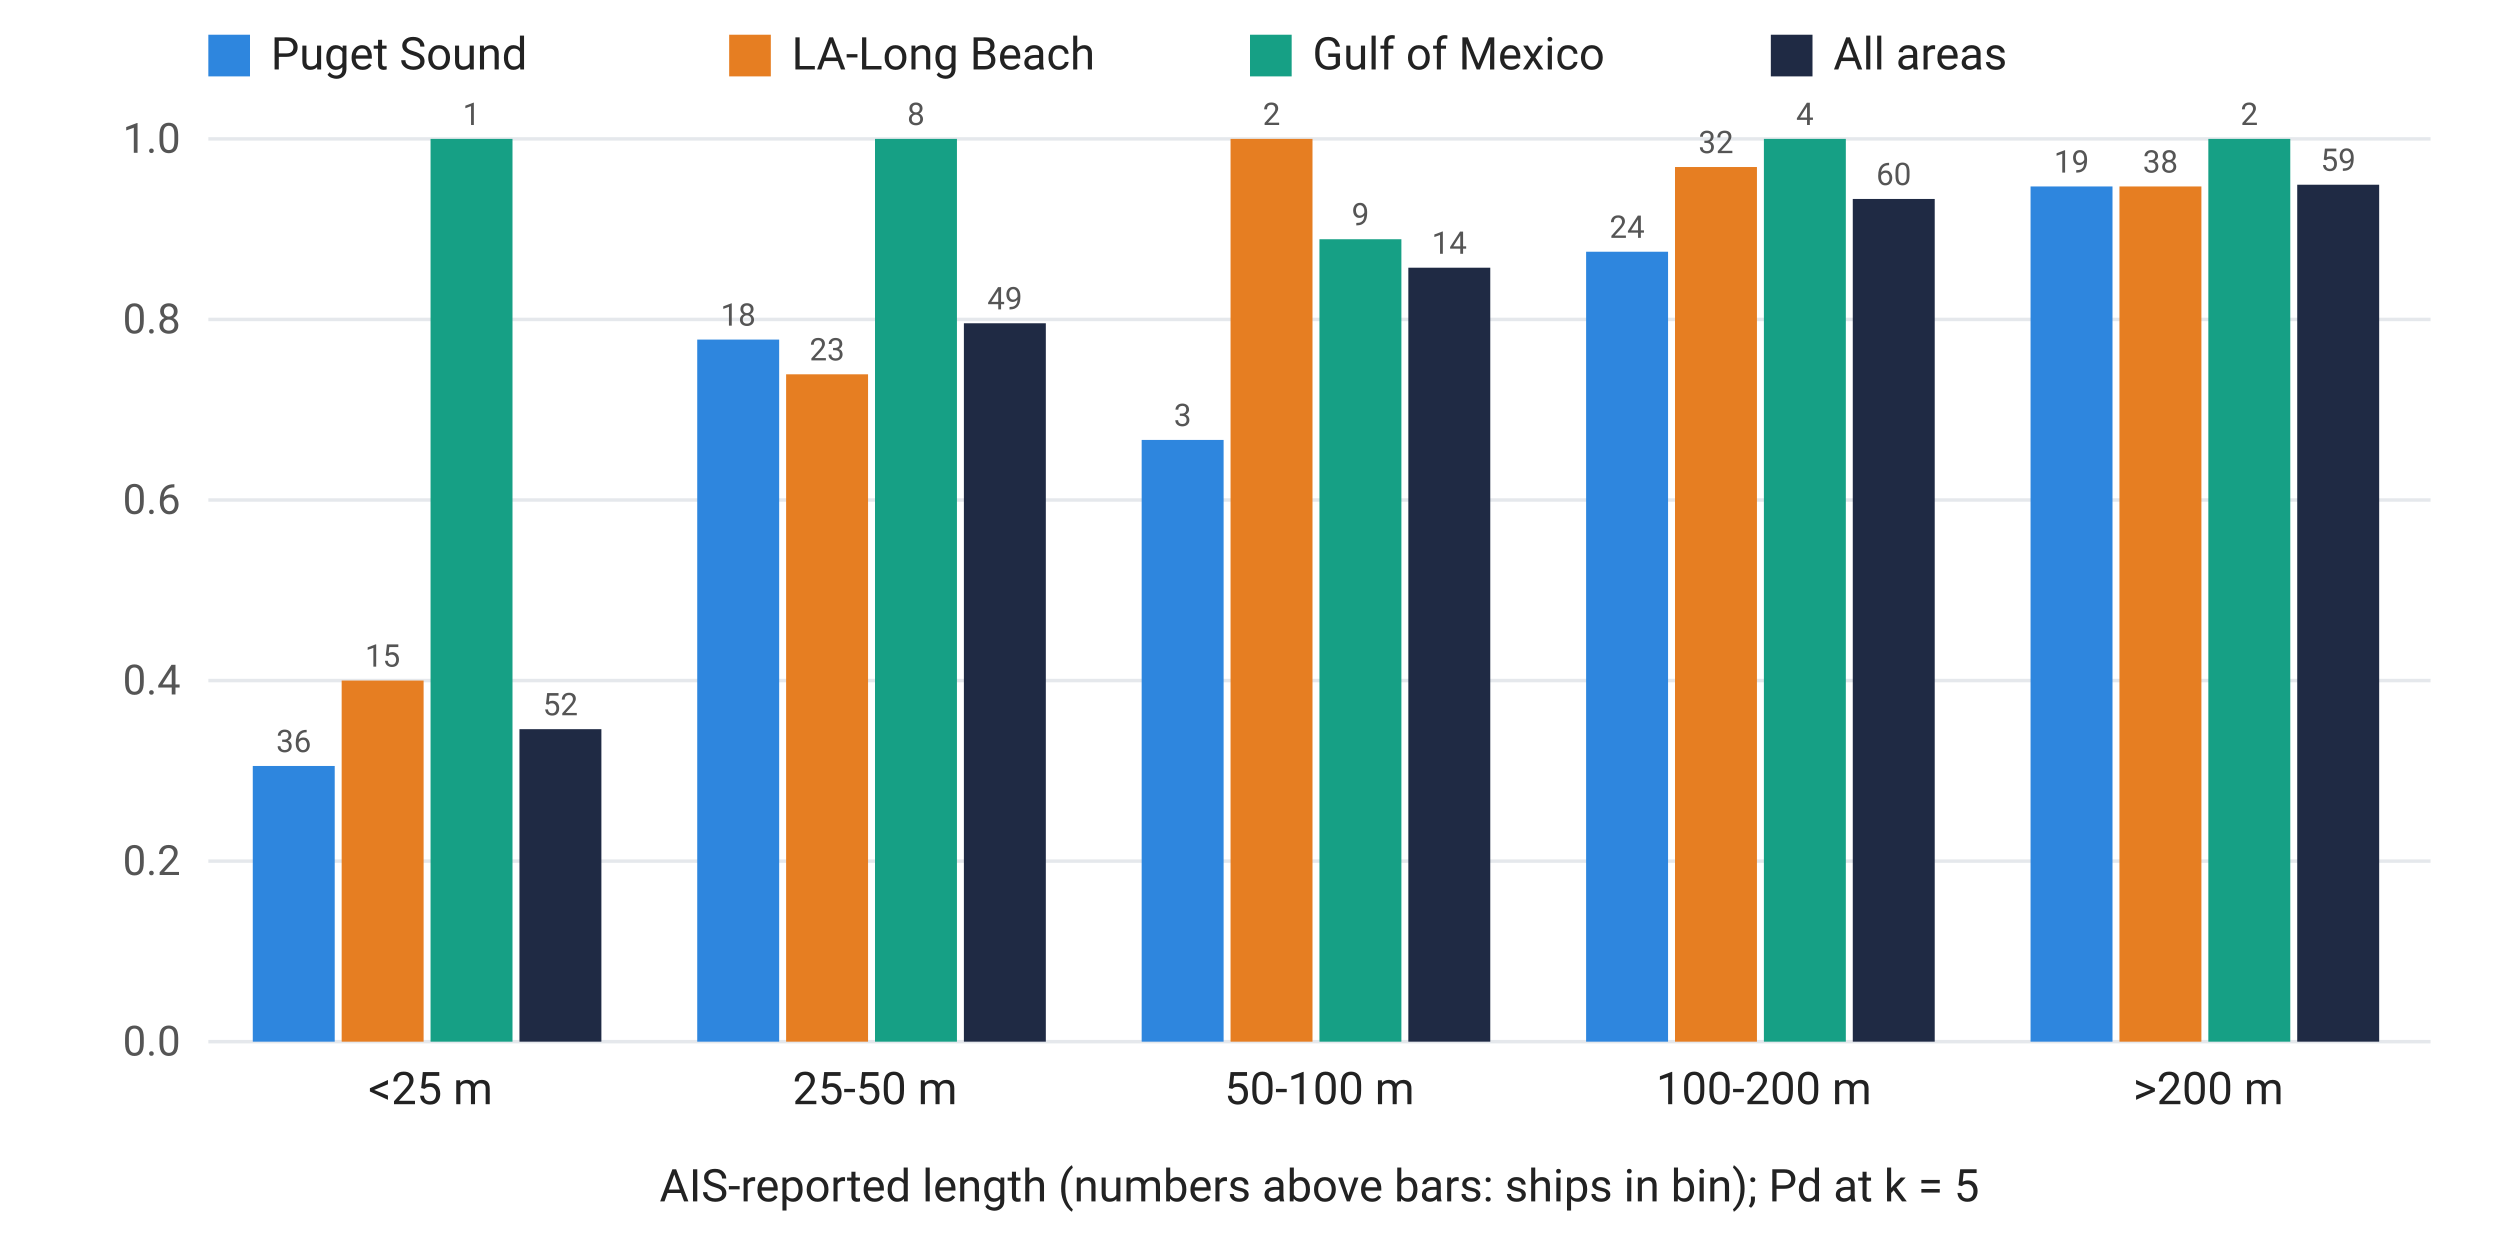
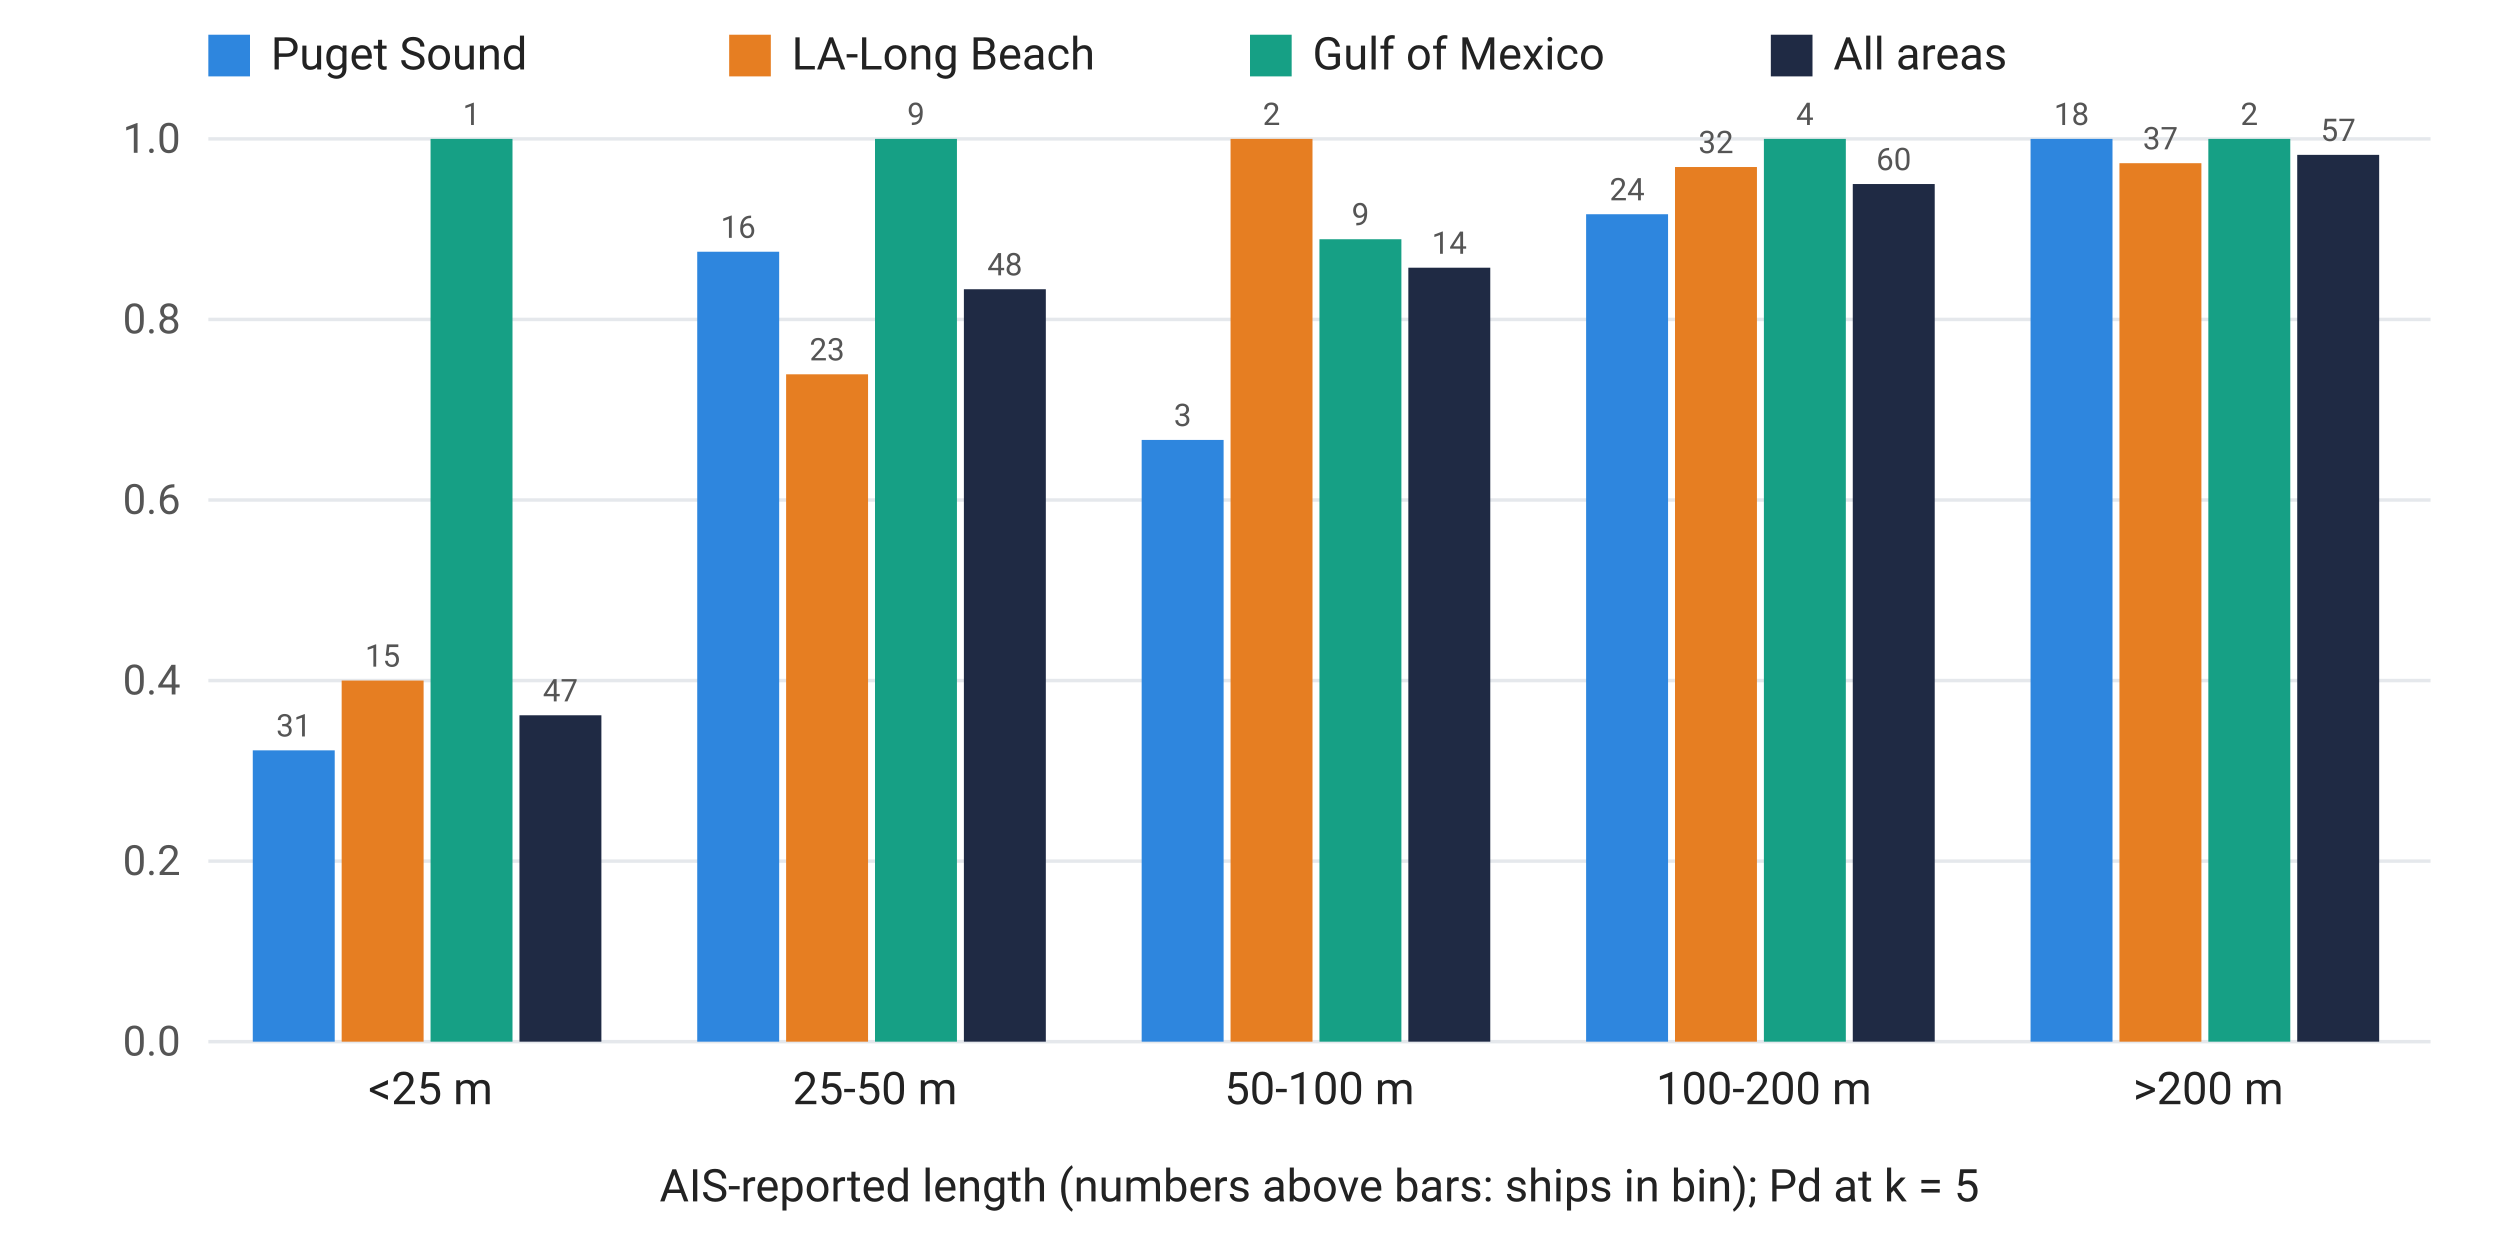
<svg xmlns="http://www.w3.org/2000/svg" viewBox="0 0 720 360" width="720" height="360" font-family="system-ui, -apple-system, Segoe UI, Roboto, sans-serif">
  <rect width="720" height="360" fill="#ffffff" />
  <line x1="60" y1="300.0" x2="700" y2="300.0" stroke="#e5e8ec" />
  <text x="52" y="304.0" font-size="12" text-anchor="end" fill="#555">0.0</text>
  <line x1="60" y1="248.0" x2="700" y2="248.0" stroke="#e5e8ec" />
  <text x="52" y="252.0" font-size="12" text-anchor="end" fill="#555">0.2</text>
  <line x1="60" y1="196.0" x2="700" y2="196.0" stroke="#e5e8ec" />
  <text x="52" y="200.0" font-size="12" text-anchor="end" fill="#555">0.4</text>
  <line x1="60" y1="144.0" x2="700" y2="144.0" stroke="#e5e8ec" />
  <text x="52" y="148.0" font-size="12" text-anchor="end" fill="#555">0.6</text>
  <line x1="60" y1="92.0" x2="700" y2="92.0" stroke="#e5e8ec" />
  <text x="52" y="96.0" font-size="12" text-anchor="end" fill="#555">0.8</text>
  <line x1="60" y1="40.0" x2="700" y2="40.0" stroke="#e5e8ec" />
  <text x="52" y="44.0" font-size="12" text-anchor="end" fill="#555">1.0</text>
-   <rect x="72.8" y="220.6" width="23.6" height="79.4" fill="#2e86de" />
-   <text x="84.6" y="216.6" font-size="9" text-anchor="middle" fill="#555">36</text>
+   <rect x="72.8" y="216.1" width="23.6" height="83.9" fill="#2e86de" />
+   <text x="84.6" y="212.1" font-size="9" text-anchor="middle" fill="#555">31</text>
  <rect x="98.4" y="196.0" width="23.6" height="104.0" fill="#e67e22" />
  <text x="110.2" y="192.0" font-size="9" text-anchor="middle" fill="#555">15</text>
  <rect x="124.0" y="40.0" width="23.6" height="260.0" fill="#16a085" />
  <text x="135.8" y="36.0" font-size="9" text-anchor="middle" fill="#555">1</text>
-   <rect x="149.6" y="210.0" width="23.6" height="90.0" fill="#1f2a44" />
-   <text x="161.4" y="206.0" font-size="9" text-anchor="middle" fill="#555">52</text>
+   <rect x="149.6" y="206.0" width="23.6" height="94.0" fill="#1f2a44" />
+   <text x="161.4" y="202.0" font-size="9" text-anchor="middle" fill="#555">47</text>
  <text x="124.0" y="318" font-size="13" text-anchor="middle" fill="#222">&lt;25 m</text>
-   <rect x="200.8" y="97.8" width="23.6" height="202.2" fill="#2e86de" />
-   <text x="212.6" y="93.8" font-size="9" text-anchor="middle" fill="#555">18</text>
+   <rect x="200.8" y="72.5" width="23.6" height="227.5" fill="#2e86de" />
+   <text x="212.6" y="68.5" font-size="9" text-anchor="middle" fill="#555">16</text>
  <rect x="226.4" y="107.8" width="23.6" height="192.2" fill="#e67e22" />
  <text x="238.2" y="103.8" font-size="9" text-anchor="middle" fill="#555">23</text>
  <rect x="252.0" y="40.0" width="23.6" height="260.0" fill="#16a085" />
-   <text x="263.8" y="36.0" font-size="9" text-anchor="middle" fill="#555">8</text>
-   <rect x="277.6" y="93.1" width="23.6" height="206.9" fill="#1f2a44" />
-   <text x="289.4" y="89.1" font-size="9" text-anchor="middle" fill="#555">49</text>
+   <text x="263.8" y="36.0" font-size="9" text-anchor="middle" fill="#555">9</text>
+   <rect x="277.6" y="83.3" width="23.6" height="216.7" fill="#1f2a44" />
+   <text x="289.4" y="79.3" font-size="9" text-anchor="middle" fill="#555">48</text>
  <text x="252.0" y="318" font-size="13" text-anchor="middle" fill="#222">25-50 m</text>
  <rect x="328.8" y="126.7" width="23.6" height="173.3" fill="#2e86de" />
  <text x="340.6" y="122.7" font-size="9" text-anchor="middle" fill="#555">3</text>
  <rect x="354.4" y="40.0" width="23.6" height="260.0" fill="#e67e22" />
  <text x="366.2" y="36.0" font-size="9" text-anchor="middle" fill="#555">2</text>
  <rect x="380.0" y="68.9" width="23.6" height="231.1" fill="#16a085" />
  <text x="391.8" y="64.9" font-size="9" text-anchor="middle" fill="#555">9</text>
  <rect x="405.6" y="77.1" width="23.6" height="222.9" fill="#1f2a44" />
  <text x="417.4" y="73.1" font-size="9" text-anchor="middle" fill="#555">14</text>
  <text x="380.0" y="318" font-size="13" text-anchor="middle" fill="#222">50-100 m</text>
-   <rect x="456.8" y="72.5" width="23.6" height="227.5" fill="#2e86de" />
-   <text x="468.6" y="68.5" font-size="9" text-anchor="middle" fill="#555">24</text>
+   <rect x="456.8" y="61.7" width="23.6" height="238.3" fill="#2e86de" />
+   <text x="468.6" y="57.7" font-size="9" text-anchor="middle" fill="#555">24</text>
  <rect x="482.4" y="48.1" width="23.6" height="251.9" fill="#e67e22" />
  <text x="494.2" y="44.1" font-size="9" text-anchor="middle" fill="#555">32</text>
  <rect x="508.0" y="40.0" width="23.6" height="260.0" fill="#16a085" />
  <text x="519.8" y="36.0" font-size="9" text-anchor="middle" fill="#555">4</text>
-   <rect x="533.6" y="57.3" width="23.6" height="242.7" fill="#1f2a44" />
-   <text x="545.4" y="53.3" font-size="9" text-anchor="middle" fill="#555">60</text>
+   <rect x="533.6" y="53.0" width="23.6" height="247.0" fill="#1f2a44" />
+   <text x="545.4" y="49.0" font-size="9" text-anchor="middle" fill="#555">60</text>
  <text x="508.0" y="318" font-size="13" text-anchor="middle" fill="#222">100-200 m</text>
-   <rect x="584.8" y="53.7" width="23.6" height="246.3" fill="#2e86de" />
-   <text x="596.6" y="49.7" font-size="9" text-anchor="middle" fill="#555">19</text>
-   <rect x="610.4" y="53.7" width="23.6" height="246.3" fill="#e67e22" />
-   <text x="622.2" y="49.7" font-size="9" text-anchor="middle" fill="#555">38</text>
+   <rect x="584.8" y="40.0" width="23.6" height="260.0" fill="#2e86de" />
+   <text x="596.6" y="36.0" font-size="9" text-anchor="middle" fill="#555">18</text>
+   <rect x="610.4" y="47.0" width="23.6" height="253.0" fill="#e67e22" />
+   <text x="622.2" y="43.0" font-size="9" text-anchor="middle" fill="#555">37</text>
  <rect x="636.0" y="40.0" width="23.6" height="260.0" fill="#16a085" />
  <text x="647.8" y="36.0" font-size="9" text-anchor="middle" fill="#555">2</text>
-   <rect x="661.6" y="53.2" width="23.6" height="246.8" fill="#1f2a44" />
-   <text x="673.4" y="49.2" font-size="9" text-anchor="middle" fill="#555">59</text>
+   <rect x="661.6" y="44.6" width="23.6" height="255.4" fill="#1f2a44" />
+   <text x="673.4" y="40.6" font-size="9" text-anchor="middle" fill="#555">57</text>
  <text x="636.0" y="318" font-size="13" text-anchor="middle" fill="#222">&gt;200 m</text>
  <rect x="60" y="10" width="12" height="12" fill="#2e86de" />
  <text x="78" y="20" font-size="13" fill="#222">Puget Sound</text>
  <rect x="210" y="10" width="12" height="12" fill="#e67e22" />
  <text x="228" y="20" font-size="13" fill="#222">LA-Long Beach</text>
  <rect x="360" y="10" width="12" height="12" fill="#16a085" />
  <text x="378" y="20" font-size="13" fill="#222">Gulf of Mexico</text>
  <rect x="510" y="10" width="12" height="12" fill="#1f2a44" />
  <text x="528" y="20" font-size="13" fill="#222">All areas</text>
  <text x="380.0" y="346" font-size="13" text-anchor="middle" fill="#222">AIS-reported length (numbers above bars: ships in bin); Pd at k = 5</text>
</svg>
